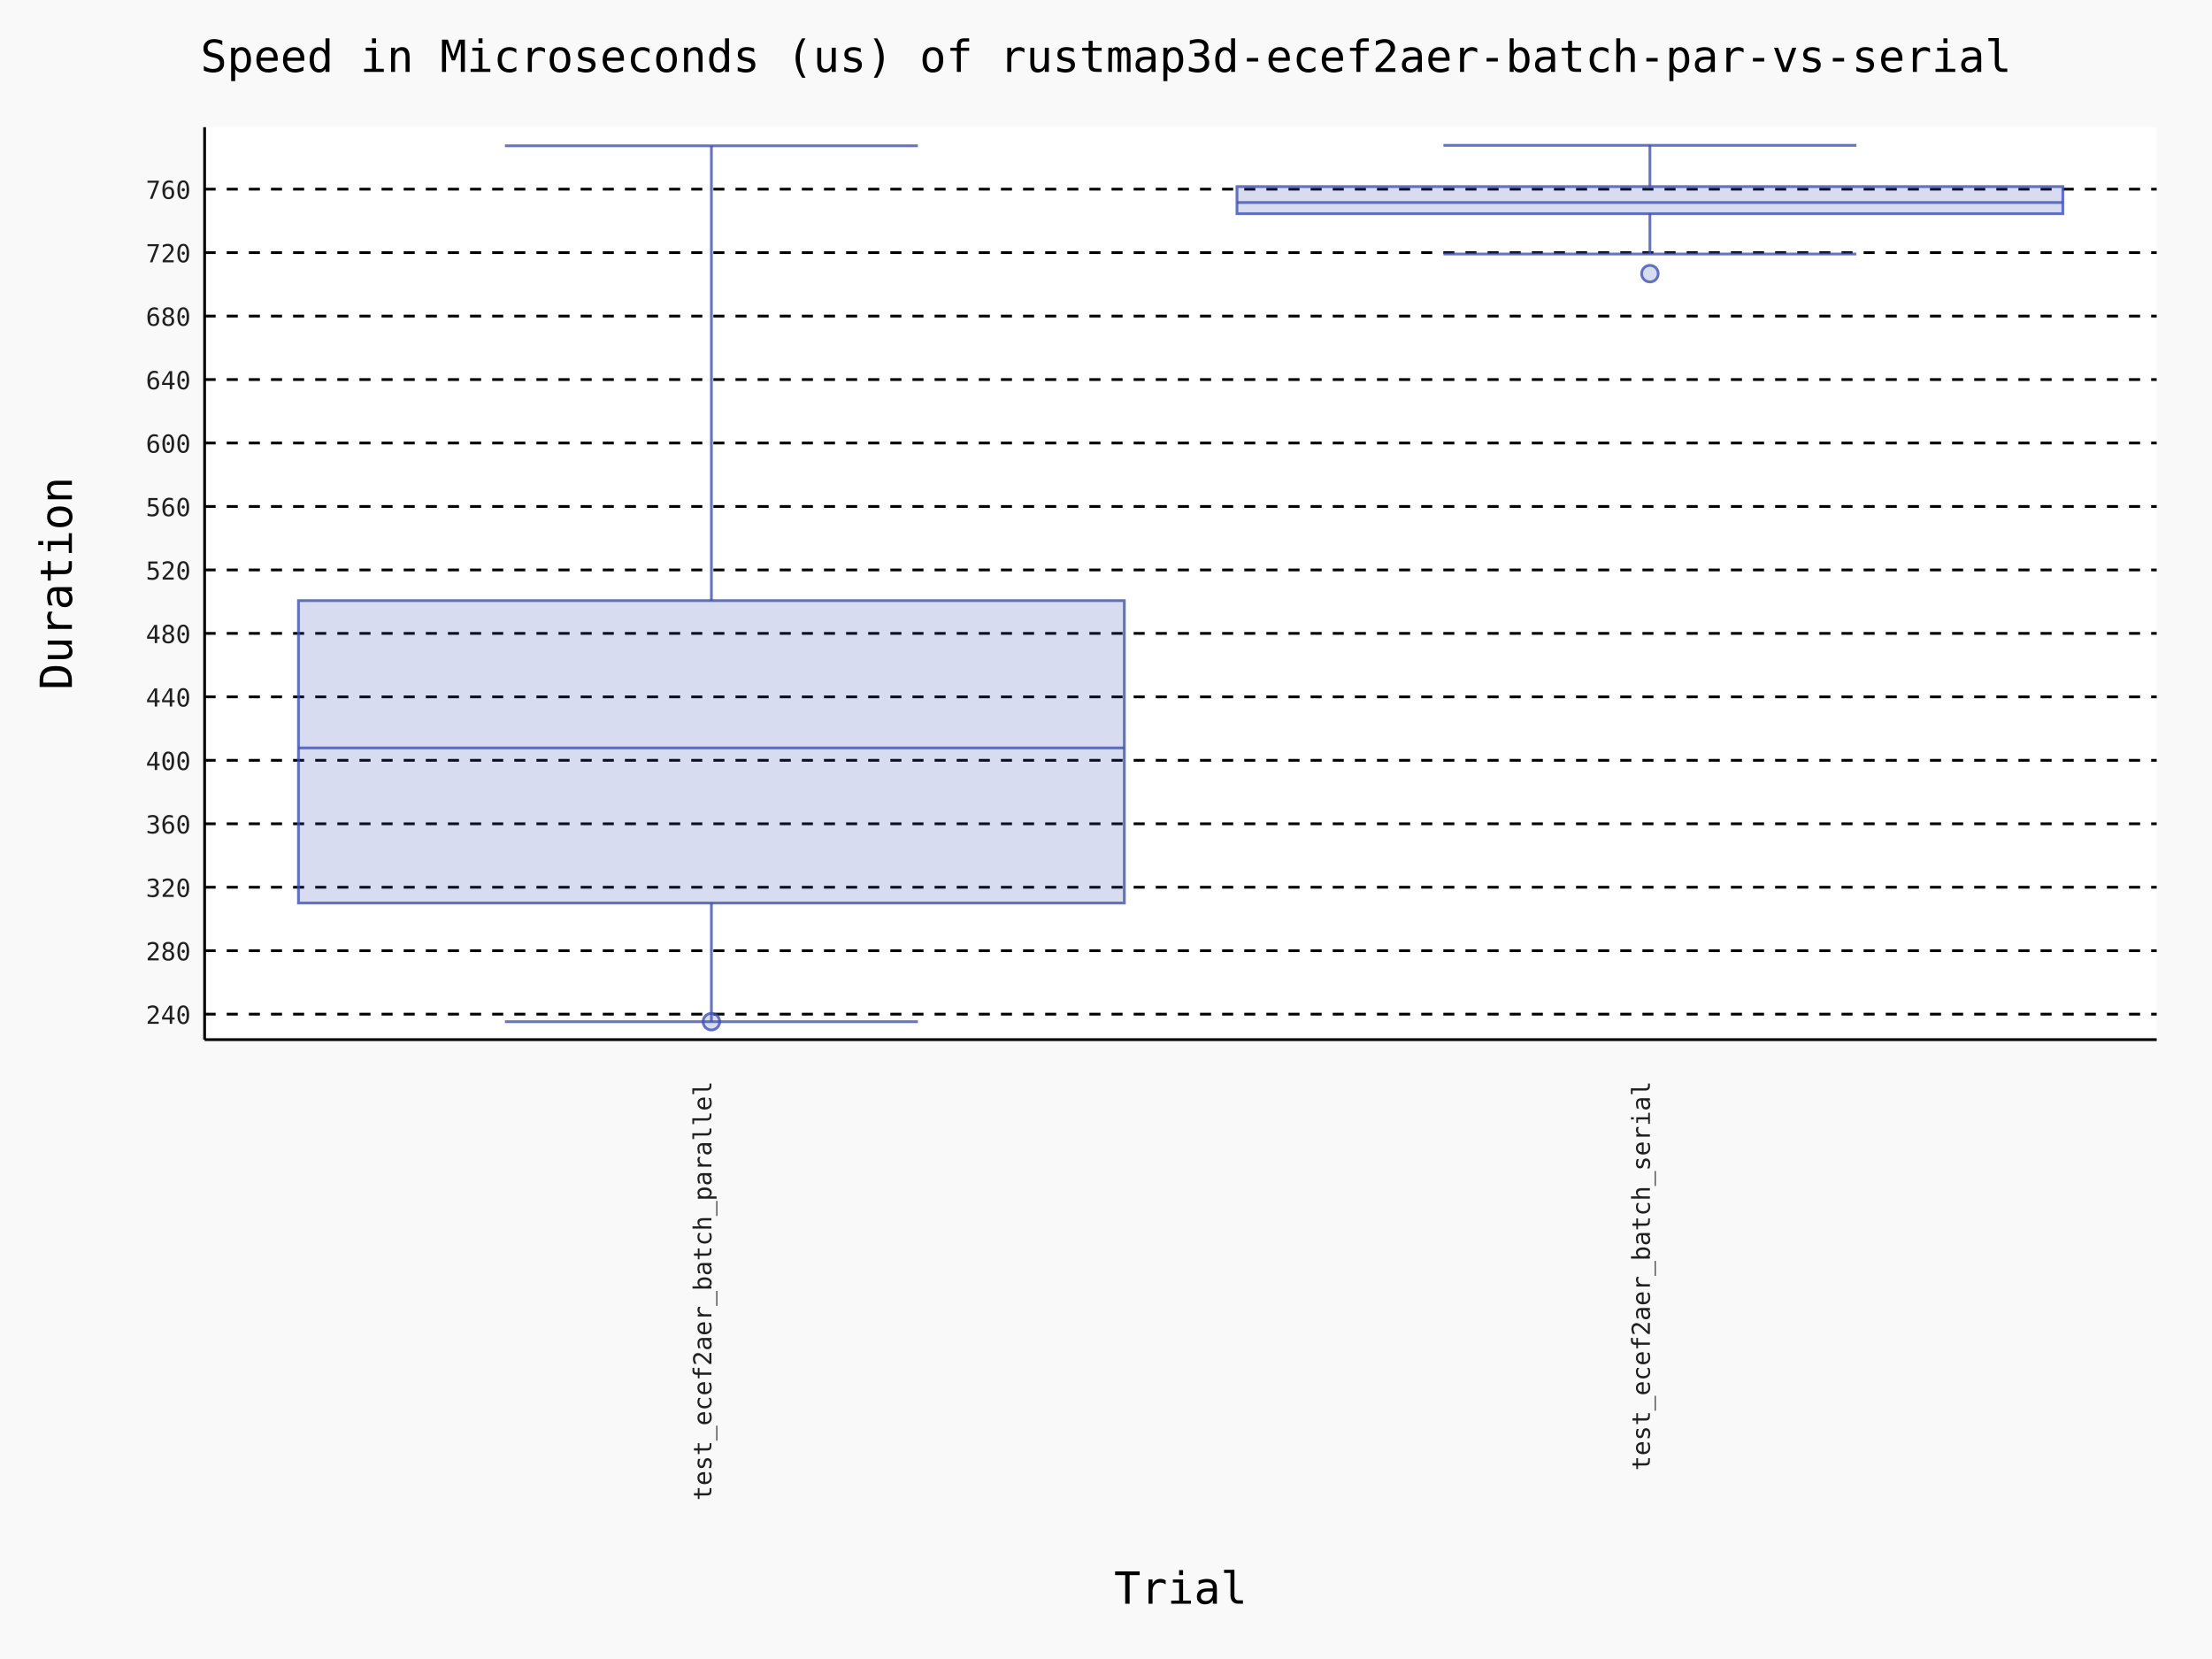
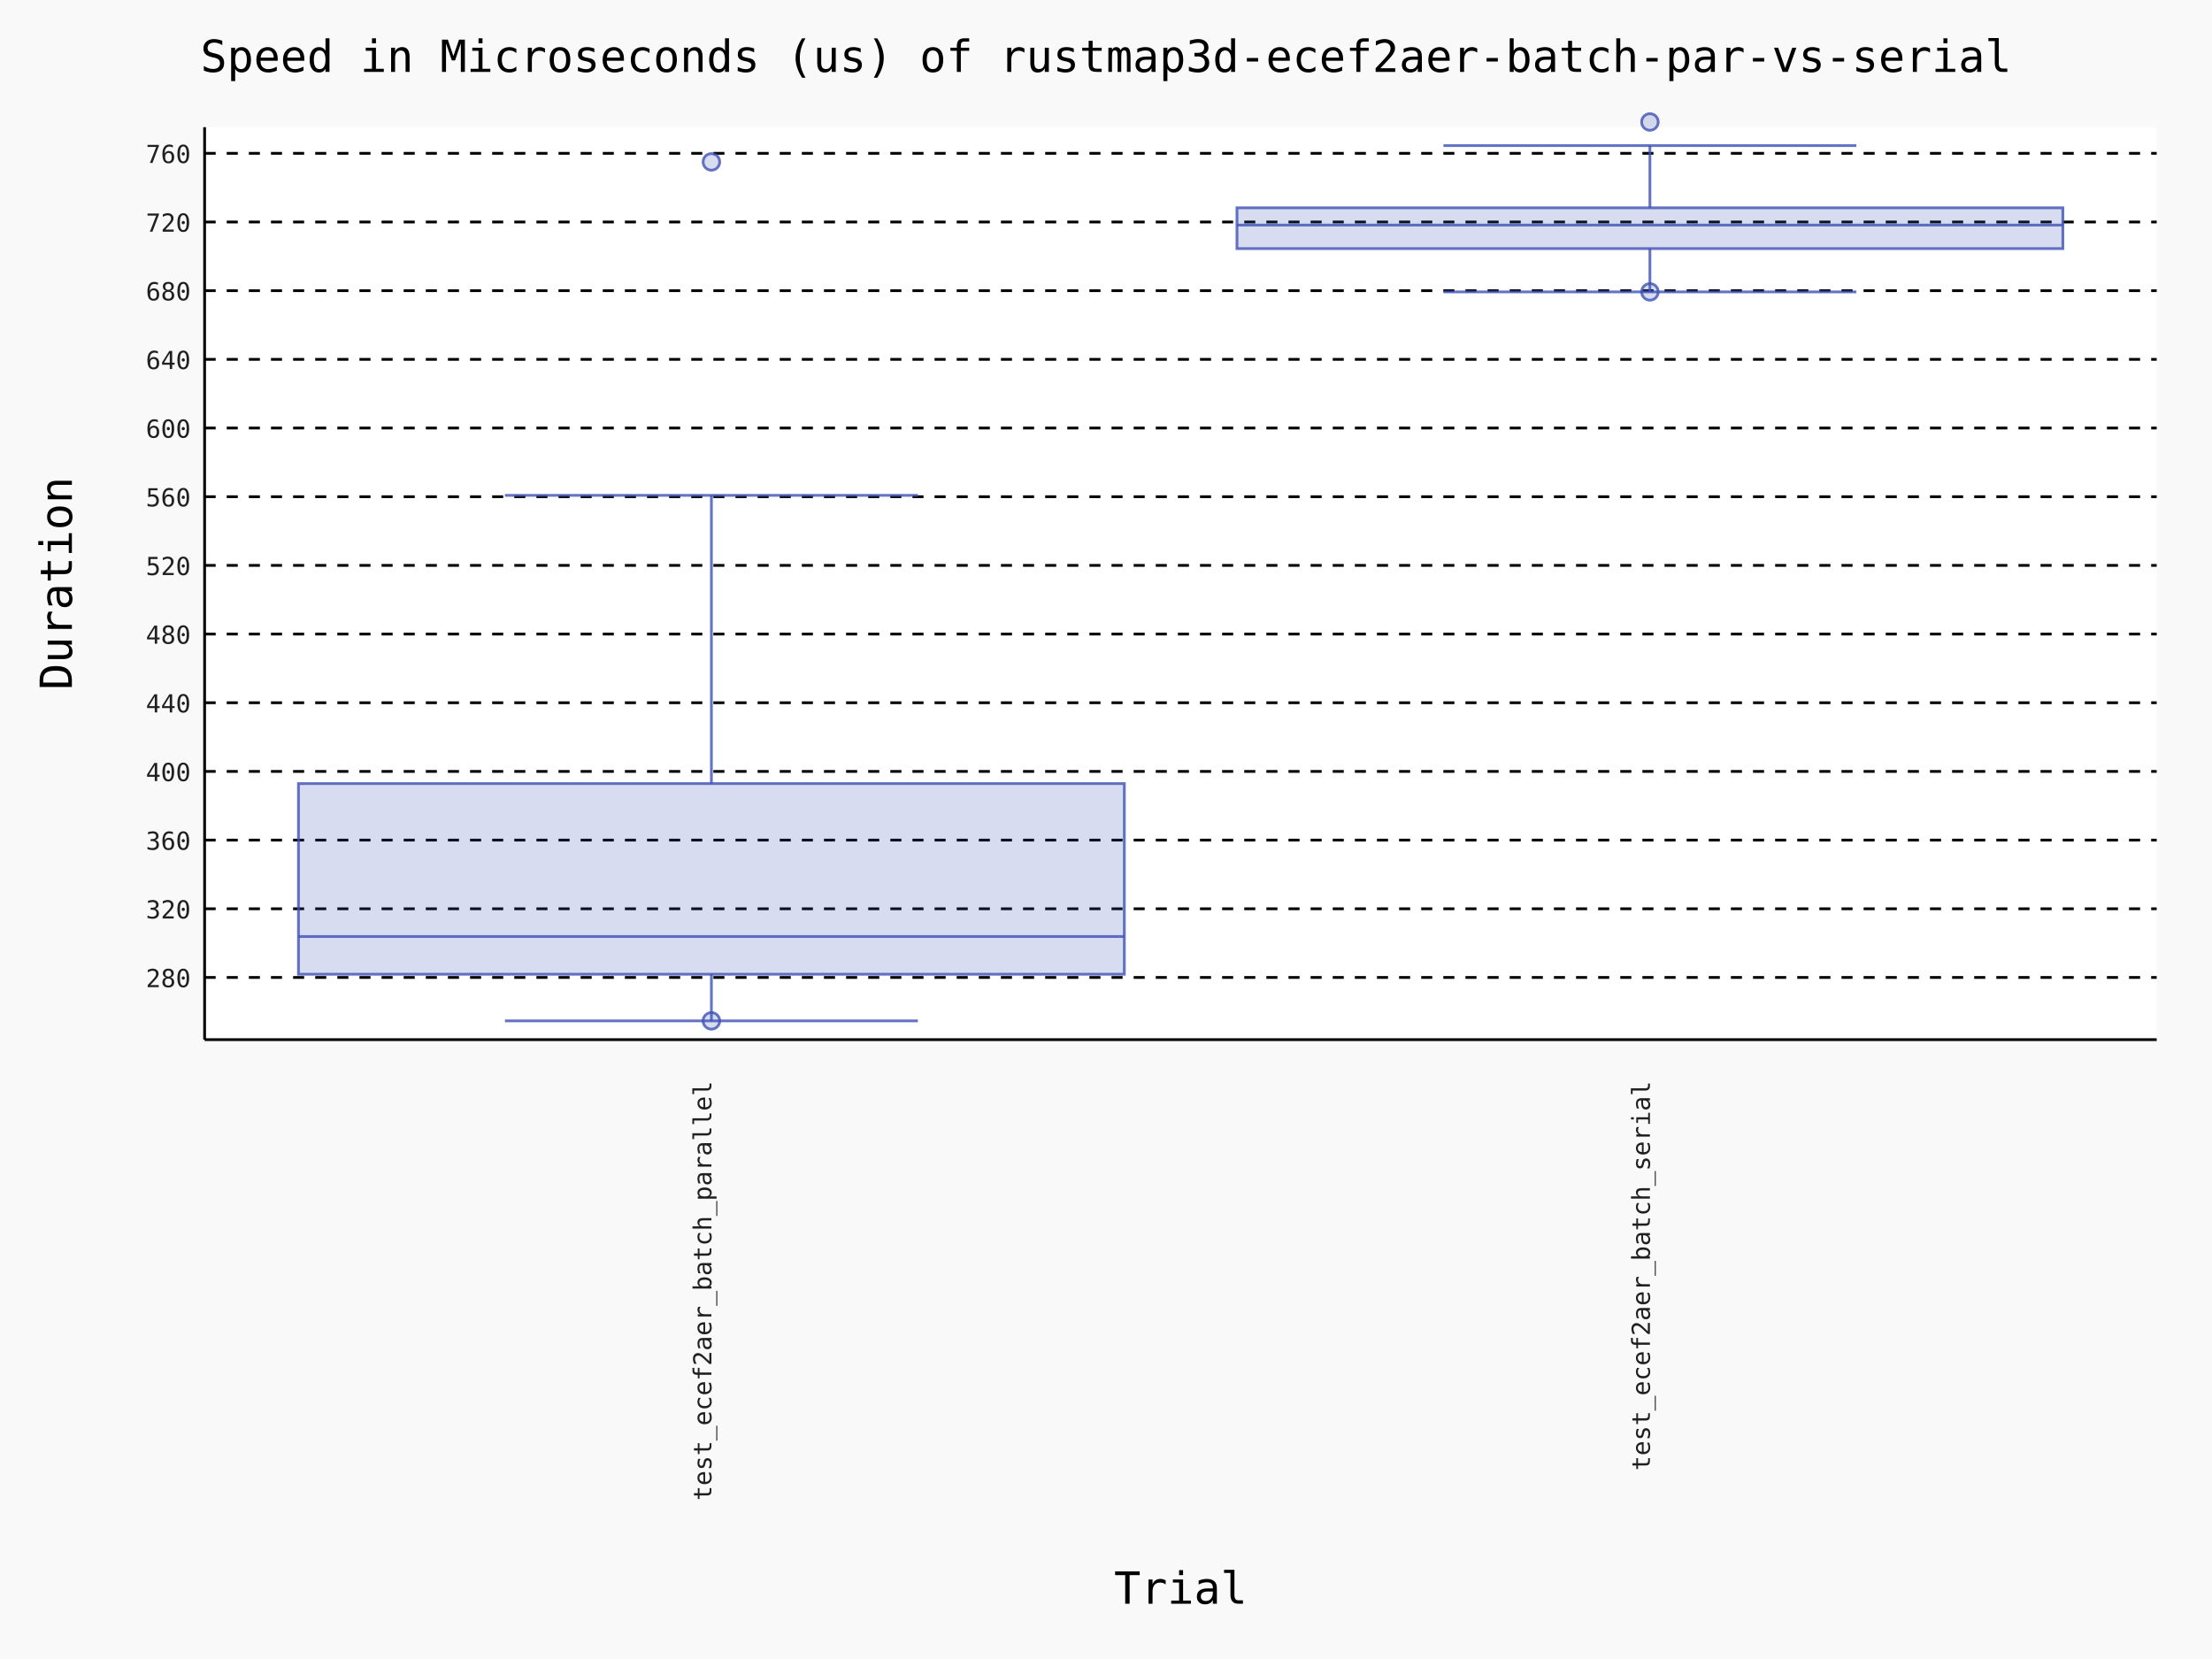
- <svg xmlns="http://www.w3.org/2000/svg" id="chart-6999f8c5-d77b-42a5-a068-ebb41fb4801e" class="pygal-chart" viewBox="0 0 800 600">
+ <svg xmlns="http://www.w3.org/2000/svg" id="chart-e2a1ff7e-f4e0-43fe-b6d4-e3ce24411378" class="pygal-chart" viewBox="0 0 800 600">
  <defs>
-     <style type="text/css">#chart-6999f8c5-d77b-42a5-a068-ebb41fb4801e{-webkit-user-select:none;-webkit-font-smoothing:antialiased;font-family:Consolas,"Deja Vu Sans Mono","Bitstream Vera Sans Mono","Courier New",monospace}#chart-6999f8c5-d77b-42a5-a068-ebb41fb4801e .title{font-family:Consolas,"Deja Vu Sans Mono","Bitstream Vera Sans Mono","Courier New",monospace;font-size:16px}#chart-6999f8c5-d77b-42a5-a068-ebb41fb4801e .legends .legend text{font-family:Consolas,"Deja Vu Sans Mono","Bitstream Vera Sans Mono","Courier New",monospace;font-size:14px}#chart-6999f8c5-d77b-42a5-a068-ebb41fb4801e .axis text{font-family:Consolas,"Deja Vu Sans Mono","Bitstream Vera Sans Mono","Courier New",monospace;font-size:10px}#chart-6999f8c5-d77b-42a5-a068-ebb41fb4801e .axis text.major{font-family:Consolas,"Deja Vu Sans Mono","Bitstream Vera Sans Mono","Courier New",monospace;font-size:10px}#chart-6999f8c5-d77b-42a5-a068-ebb41fb4801e .text-overlay text.value{font-family:Consolas,"Deja Vu Sans Mono","Bitstream Vera Sans Mono","Courier New",monospace;font-size:16px}#chart-6999f8c5-d77b-42a5-a068-ebb41fb4801e .text-overlay text.label{font-family:Consolas,"Deja Vu Sans Mono","Bitstream Vera Sans Mono","Courier New",monospace;font-size:10px}#chart-6999f8c5-d77b-42a5-a068-ebb41fb4801e .tooltip{font-family:Consolas,"Deja Vu Sans Mono","Bitstream Vera Sans Mono","Courier New",monospace;font-size:14px}#chart-6999f8c5-d77b-42a5-a068-ebb41fb4801e text.no_data{font-family:Consolas,"Deja Vu Sans Mono","Bitstream Vera Sans Mono","Courier New",monospace;font-size:64px}
- #chart-6999f8c5-d77b-42a5-a068-ebb41fb4801e{background-color:rgba(249,249,249,1)}#chart-6999f8c5-d77b-42a5-a068-ebb41fb4801e path,#chart-6999f8c5-d77b-42a5-a068-ebb41fb4801e line,#chart-6999f8c5-d77b-42a5-a068-ebb41fb4801e rect,#chart-6999f8c5-d77b-42a5-a068-ebb41fb4801e circle{-webkit-transition:150ms;-moz-transition:150ms;transition:150ms}#chart-6999f8c5-d77b-42a5-a068-ebb41fb4801e .graph &gt; .background{fill:rgba(249,249,249,1)}#chart-6999f8c5-d77b-42a5-a068-ebb41fb4801e .plot &gt; .background{fill:rgba(255,255,255,1)}#chart-6999f8c5-d77b-42a5-a068-ebb41fb4801e .graph{fill:rgba(0,0,0,.87)}#chart-6999f8c5-d77b-42a5-a068-ebb41fb4801e text.no_data{fill:rgba(0,0,0,1)}#chart-6999f8c5-d77b-42a5-a068-ebb41fb4801e .title{fill:rgba(0,0,0,1)}#chart-6999f8c5-d77b-42a5-a068-ebb41fb4801e .legends .legend text{fill:rgba(0,0,0,.87)}#chart-6999f8c5-d77b-42a5-a068-ebb41fb4801e .legends .legend:hover text{fill:rgba(0,0,0,1)}#chart-6999f8c5-d77b-42a5-a068-ebb41fb4801e .axis .line{stroke:rgba(0,0,0,1)}#chart-6999f8c5-d77b-42a5-a068-ebb41fb4801e .axis .guide.line{stroke:rgba(0,0,0,.54)}#chart-6999f8c5-d77b-42a5-a068-ebb41fb4801e .axis .major.line{stroke:rgba(0,0,0,.87)}#chart-6999f8c5-d77b-42a5-a068-ebb41fb4801e .axis text.major{fill:rgba(0,0,0,1)}#chart-6999f8c5-d77b-42a5-a068-ebb41fb4801e .axis.y .guides:hover .guide.line,#chart-6999f8c5-d77b-42a5-a068-ebb41fb4801e .line-graph .axis.x .guides:hover .guide.line,#chart-6999f8c5-d77b-42a5-a068-ebb41fb4801e .stackedline-graph .axis.x .guides:hover .guide.line,#chart-6999f8c5-d77b-42a5-a068-ebb41fb4801e .xy-graph .axis.x .guides:hover .guide.line{stroke:rgba(0,0,0,1)}#chart-6999f8c5-d77b-42a5-a068-ebb41fb4801e .axis .guides:hover text{fill:rgba(0,0,0,1)}#chart-6999f8c5-d77b-42a5-a068-ebb41fb4801e .reactive{fill-opacity:.7;stroke-opacity:.8;stroke-width:1}#chart-6999f8c5-d77b-42a5-a068-ebb41fb4801e .ci{stroke:rgba(0,0,0,.87)}#chart-6999f8c5-d77b-42a5-a068-ebb41fb4801e .reactive.active,#chart-6999f8c5-d77b-42a5-a068-ebb41fb4801e .active .reactive{fill-opacity:.8;stroke-opacity:.9;stroke-width:4}#chart-6999f8c5-d77b-42a5-a068-ebb41fb4801e .ci .reactive.active{stroke-width:1.5}#chart-6999f8c5-d77b-42a5-a068-ebb41fb4801e .series text{fill:rgba(0,0,0,1)}#chart-6999f8c5-d77b-42a5-a068-ebb41fb4801e .tooltip rect{fill:rgba(255,255,255,1);stroke:rgba(0,0,0,1);-webkit-transition:opacity 150ms;-moz-transition:opacity 150ms;transition:opacity 150ms}#chart-6999f8c5-d77b-42a5-a068-ebb41fb4801e .tooltip .label{fill:rgba(0,0,0,.87)}#chart-6999f8c5-d77b-42a5-a068-ebb41fb4801e .tooltip .label{fill:rgba(0,0,0,.87)}#chart-6999f8c5-d77b-42a5-a068-ebb41fb4801e .tooltip .legend{font-size:.8em;fill:rgba(0,0,0,.54)}#chart-6999f8c5-d77b-42a5-a068-ebb41fb4801e .tooltip .x_label{font-size:.6em;fill:rgba(0,0,0,1)}#chart-6999f8c5-d77b-42a5-a068-ebb41fb4801e .tooltip .xlink{font-size:.5em;text-decoration:underline}#chart-6999f8c5-d77b-42a5-a068-ebb41fb4801e .tooltip .value{font-size:1.5em}#chart-6999f8c5-d77b-42a5-a068-ebb41fb4801e .bound{font-size:.5em}#chart-6999f8c5-d77b-42a5-a068-ebb41fb4801e .max-value{font-size:.75em;fill:rgba(0,0,0,.54)}#chart-6999f8c5-d77b-42a5-a068-ebb41fb4801e .map-element{fill:rgba(255,255,255,1);stroke:rgba(0,0,0,.54) !important}#chart-6999f8c5-d77b-42a5-a068-ebb41fb4801e .map-element .reactive{fill-opacity:inherit;stroke-opacity:inherit}#chart-6999f8c5-d77b-42a5-a068-ebb41fb4801e .color-0,#chart-6999f8c5-d77b-42a5-a068-ebb41fb4801e .color-0 a:visited{stroke:#3F51B5;fill:#3F51B5}#chart-6999f8c5-d77b-42a5-a068-ebb41fb4801e .color-1,#chart-6999f8c5-d77b-42a5-a068-ebb41fb4801e .color-1 a:visited{stroke:#3F51B5;fill:#3F51B5}#chart-6999f8c5-d77b-42a5-a068-ebb41fb4801e .text-overlay .color-0 text{fill:black}#chart-6999f8c5-d77b-42a5-a068-ebb41fb4801e .text-overlay .color-1 text{fill:black}
- #chart-6999f8c5-d77b-42a5-a068-ebb41fb4801e text.no_data{text-anchor:middle}#chart-6999f8c5-d77b-42a5-a068-ebb41fb4801e .guide.line{fill:none}#chart-6999f8c5-d77b-42a5-a068-ebb41fb4801e .centered{text-anchor:middle}#chart-6999f8c5-d77b-42a5-a068-ebb41fb4801e .title{text-anchor:middle}#chart-6999f8c5-d77b-42a5-a068-ebb41fb4801e .legends .legend text{fill-opacity:1}#chart-6999f8c5-d77b-42a5-a068-ebb41fb4801e .axis.x text{text-anchor:middle}#chart-6999f8c5-d77b-42a5-a068-ebb41fb4801e .axis.x:not(.web) text[transform]{text-anchor:start}#chart-6999f8c5-d77b-42a5-a068-ebb41fb4801e .axis.x:not(.web) text[transform].backwards{text-anchor:end}#chart-6999f8c5-d77b-42a5-a068-ebb41fb4801e .axis.y text{text-anchor:end}#chart-6999f8c5-d77b-42a5-a068-ebb41fb4801e .axis.y text[transform].backwards{text-anchor:start}#chart-6999f8c5-d77b-42a5-a068-ebb41fb4801e .axis.y2 text{text-anchor:start}#chart-6999f8c5-d77b-42a5-a068-ebb41fb4801e .axis.y2 text[transform].backwards{text-anchor:end}#chart-6999f8c5-d77b-42a5-a068-ebb41fb4801e .axis .guide.line{stroke-dasharray:4,4;stroke:black}#chart-6999f8c5-d77b-42a5-a068-ebb41fb4801e .axis .major.guide.line{stroke-dasharray:6,6;stroke:black}#chart-6999f8c5-d77b-42a5-a068-ebb41fb4801e .horizontal .axis.y .guide.line,#chart-6999f8c5-d77b-42a5-a068-ebb41fb4801e .horizontal .axis.y2 .guide.line,#chart-6999f8c5-d77b-42a5-a068-ebb41fb4801e .vertical .axis.x .guide.line{opacity:0}#chart-6999f8c5-d77b-42a5-a068-ebb41fb4801e .horizontal .axis.always_show .guide.line,#chart-6999f8c5-d77b-42a5-a068-ebb41fb4801e .vertical .axis.always_show .guide.line{opacity:1 !important}#chart-6999f8c5-d77b-42a5-a068-ebb41fb4801e .axis.y .guides:hover .guide.line,#chart-6999f8c5-d77b-42a5-a068-ebb41fb4801e .axis.y2 .guides:hover .guide.line,#chart-6999f8c5-d77b-42a5-a068-ebb41fb4801e .axis.x .guides:hover .guide.line{opacity:1}#chart-6999f8c5-d77b-42a5-a068-ebb41fb4801e .axis .guides:hover text{opacity:1}#chart-6999f8c5-d77b-42a5-a068-ebb41fb4801e .nofill{fill:none}#chart-6999f8c5-d77b-42a5-a068-ebb41fb4801e .subtle-fill{fill-opacity:.2}#chart-6999f8c5-d77b-42a5-a068-ebb41fb4801e .dot{stroke-width:1px;fill-opacity:1;stroke-opacity:1}#chart-6999f8c5-d77b-42a5-a068-ebb41fb4801e .dot.active{stroke-width:5px}#chart-6999f8c5-d77b-42a5-a068-ebb41fb4801e .dot.negative{fill:transparent}#chart-6999f8c5-d77b-42a5-a068-ebb41fb4801e text,#chart-6999f8c5-d77b-42a5-a068-ebb41fb4801e tspan{stroke:none !important}#chart-6999f8c5-d77b-42a5-a068-ebb41fb4801e .series text.active{opacity:1}#chart-6999f8c5-d77b-42a5-a068-ebb41fb4801e .tooltip rect{fill-opacity:.95;stroke-width:.5}#chart-6999f8c5-d77b-42a5-a068-ebb41fb4801e .tooltip text{fill-opacity:1}#chart-6999f8c5-d77b-42a5-a068-ebb41fb4801e .showable{visibility:hidden}#chart-6999f8c5-d77b-42a5-a068-ebb41fb4801e .showable.shown{visibility:visible}#chart-6999f8c5-d77b-42a5-a068-ebb41fb4801e .gauge-background{fill:rgba(229,229,229,1);stroke:none}#chart-6999f8c5-d77b-42a5-a068-ebb41fb4801e .bg-lines{stroke:rgba(249,249,249,1);stroke-width:2px}
+     <style type="text/css">#chart-e2a1ff7e-f4e0-43fe-b6d4-e3ce24411378{-webkit-user-select:none;-webkit-font-smoothing:antialiased;font-family:Consolas,"Deja Vu Sans Mono","Bitstream Vera Sans Mono","Courier New",monospace}#chart-e2a1ff7e-f4e0-43fe-b6d4-e3ce24411378 .title{font-family:Consolas,"Deja Vu Sans Mono","Bitstream Vera Sans Mono","Courier New",monospace;font-size:16px}#chart-e2a1ff7e-f4e0-43fe-b6d4-e3ce24411378 .legends .legend text{font-family:Consolas,"Deja Vu Sans Mono","Bitstream Vera Sans Mono","Courier New",monospace;font-size:14px}#chart-e2a1ff7e-f4e0-43fe-b6d4-e3ce24411378 .axis text{font-family:Consolas,"Deja Vu Sans Mono","Bitstream Vera Sans Mono","Courier New",monospace;font-size:10px}#chart-e2a1ff7e-f4e0-43fe-b6d4-e3ce24411378 .axis text.major{font-family:Consolas,"Deja Vu Sans Mono","Bitstream Vera Sans Mono","Courier New",monospace;font-size:10px}#chart-e2a1ff7e-f4e0-43fe-b6d4-e3ce24411378 .text-overlay text.value{font-family:Consolas,"Deja Vu Sans Mono","Bitstream Vera Sans Mono","Courier New",monospace;font-size:16px}#chart-e2a1ff7e-f4e0-43fe-b6d4-e3ce24411378 .text-overlay text.label{font-family:Consolas,"Deja Vu Sans Mono","Bitstream Vera Sans Mono","Courier New",monospace;font-size:10px}#chart-e2a1ff7e-f4e0-43fe-b6d4-e3ce24411378 .tooltip{font-family:Consolas,"Deja Vu Sans Mono","Bitstream Vera Sans Mono","Courier New",monospace;font-size:14px}#chart-e2a1ff7e-f4e0-43fe-b6d4-e3ce24411378 text.no_data{font-family:Consolas,"Deja Vu Sans Mono","Bitstream Vera Sans Mono","Courier New",monospace;font-size:64px}
+ #chart-e2a1ff7e-f4e0-43fe-b6d4-e3ce24411378{background-color:rgba(249,249,249,1)}#chart-e2a1ff7e-f4e0-43fe-b6d4-e3ce24411378 path,#chart-e2a1ff7e-f4e0-43fe-b6d4-e3ce24411378 line,#chart-e2a1ff7e-f4e0-43fe-b6d4-e3ce24411378 rect,#chart-e2a1ff7e-f4e0-43fe-b6d4-e3ce24411378 circle{-webkit-transition:150ms;-moz-transition:150ms;transition:150ms}#chart-e2a1ff7e-f4e0-43fe-b6d4-e3ce24411378 .graph &gt; .background{fill:rgba(249,249,249,1)}#chart-e2a1ff7e-f4e0-43fe-b6d4-e3ce24411378 .plot &gt; .background{fill:rgba(255,255,255,1)}#chart-e2a1ff7e-f4e0-43fe-b6d4-e3ce24411378 .graph{fill:rgba(0,0,0,.87)}#chart-e2a1ff7e-f4e0-43fe-b6d4-e3ce24411378 text.no_data{fill:rgba(0,0,0,1)}#chart-e2a1ff7e-f4e0-43fe-b6d4-e3ce24411378 .title{fill:rgba(0,0,0,1)}#chart-e2a1ff7e-f4e0-43fe-b6d4-e3ce24411378 .legends .legend text{fill:rgba(0,0,0,.87)}#chart-e2a1ff7e-f4e0-43fe-b6d4-e3ce24411378 .legends .legend:hover text{fill:rgba(0,0,0,1)}#chart-e2a1ff7e-f4e0-43fe-b6d4-e3ce24411378 .axis .line{stroke:rgba(0,0,0,1)}#chart-e2a1ff7e-f4e0-43fe-b6d4-e3ce24411378 .axis .guide.line{stroke:rgba(0,0,0,.54)}#chart-e2a1ff7e-f4e0-43fe-b6d4-e3ce24411378 .axis .major.line{stroke:rgba(0,0,0,.87)}#chart-e2a1ff7e-f4e0-43fe-b6d4-e3ce24411378 .axis text.major{fill:rgba(0,0,0,1)}#chart-e2a1ff7e-f4e0-43fe-b6d4-e3ce24411378 .axis.y .guides:hover .guide.line,#chart-e2a1ff7e-f4e0-43fe-b6d4-e3ce24411378 .line-graph .axis.x .guides:hover .guide.line,#chart-e2a1ff7e-f4e0-43fe-b6d4-e3ce24411378 .stackedline-graph .axis.x .guides:hover .guide.line,#chart-e2a1ff7e-f4e0-43fe-b6d4-e3ce24411378 .xy-graph .axis.x .guides:hover .guide.line{stroke:rgba(0,0,0,1)}#chart-e2a1ff7e-f4e0-43fe-b6d4-e3ce24411378 .axis .guides:hover text{fill:rgba(0,0,0,1)}#chart-e2a1ff7e-f4e0-43fe-b6d4-e3ce24411378 .reactive{fill-opacity:.7;stroke-opacity:.8;stroke-width:1}#chart-e2a1ff7e-f4e0-43fe-b6d4-e3ce24411378 .ci{stroke:rgba(0,0,0,.87)}#chart-e2a1ff7e-f4e0-43fe-b6d4-e3ce24411378 .reactive.active,#chart-e2a1ff7e-f4e0-43fe-b6d4-e3ce24411378 .active .reactive{fill-opacity:.8;stroke-opacity:.9;stroke-width:4}#chart-e2a1ff7e-f4e0-43fe-b6d4-e3ce24411378 .ci .reactive.active{stroke-width:1.5}#chart-e2a1ff7e-f4e0-43fe-b6d4-e3ce24411378 .series text{fill:rgba(0,0,0,1)}#chart-e2a1ff7e-f4e0-43fe-b6d4-e3ce24411378 .tooltip rect{fill:rgba(255,255,255,1);stroke:rgba(0,0,0,1);-webkit-transition:opacity 150ms;-moz-transition:opacity 150ms;transition:opacity 150ms}#chart-e2a1ff7e-f4e0-43fe-b6d4-e3ce24411378 .tooltip .label{fill:rgba(0,0,0,.87)}#chart-e2a1ff7e-f4e0-43fe-b6d4-e3ce24411378 .tooltip .label{fill:rgba(0,0,0,.87)}#chart-e2a1ff7e-f4e0-43fe-b6d4-e3ce24411378 .tooltip .legend{font-size:.8em;fill:rgba(0,0,0,.54)}#chart-e2a1ff7e-f4e0-43fe-b6d4-e3ce24411378 .tooltip .x_label{font-size:.6em;fill:rgba(0,0,0,1)}#chart-e2a1ff7e-f4e0-43fe-b6d4-e3ce24411378 .tooltip .xlink{font-size:.5em;text-decoration:underline}#chart-e2a1ff7e-f4e0-43fe-b6d4-e3ce24411378 .tooltip .value{font-size:1.5em}#chart-e2a1ff7e-f4e0-43fe-b6d4-e3ce24411378 .bound{font-size:.5em}#chart-e2a1ff7e-f4e0-43fe-b6d4-e3ce24411378 .max-value{font-size:.75em;fill:rgba(0,0,0,.54)}#chart-e2a1ff7e-f4e0-43fe-b6d4-e3ce24411378 .map-element{fill:rgba(255,255,255,1);stroke:rgba(0,0,0,.54) !important}#chart-e2a1ff7e-f4e0-43fe-b6d4-e3ce24411378 .map-element .reactive{fill-opacity:inherit;stroke-opacity:inherit}#chart-e2a1ff7e-f4e0-43fe-b6d4-e3ce24411378 .color-0,#chart-e2a1ff7e-f4e0-43fe-b6d4-e3ce24411378 .color-0 a:visited{stroke:#3F51B5;fill:#3F51B5}#chart-e2a1ff7e-f4e0-43fe-b6d4-e3ce24411378 .color-1,#chart-e2a1ff7e-f4e0-43fe-b6d4-e3ce24411378 .color-1 a:visited{stroke:#3F51B5;fill:#3F51B5}#chart-e2a1ff7e-f4e0-43fe-b6d4-e3ce24411378 .text-overlay .color-0 text{fill:black}#chart-e2a1ff7e-f4e0-43fe-b6d4-e3ce24411378 .text-overlay .color-1 text{fill:black}
+ #chart-e2a1ff7e-f4e0-43fe-b6d4-e3ce24411378 text.no_data{text-anchor:middle}#chart-e2a1ff7e-f4e0-43fe-b6d4-e3ce24411378 .guide.line{fill:none}#chart-e2a1ff7e-f4e0-43fe-b6d4-e3ce24411378 .centered{text-anchor:middle}#chart-e2a1ff7e-f4e0-43fe-b6d4-e3ce24411378 .title{text-anchor:middle}#chart-e2a1ff7e-f4e0-43fe-b6d4-e3ce24411378 .legends .legend text{fill-opacity:1}#chart-e2a1ff7e-f4e0-43fe-b6d4-e3ce24411378 .axis.x text{text-anchor:middle}#chart-e2a1ff7e-f4e0-43fe-b6d4-e3ce24411378 .axis.x:not(.web) text[transform]{text-anchor:start}#chart-e2a1ff7e-f4e0-43fe-b6d4-e3ce24411378 .axis.x:not(.web) text[transform].backwards{text-anchor:end}#chart-e2a1ff7e-f4e0-43fe-b6d4-e3ce24411378 .axis.y text{text-anchor:end}#chart-e2a1ff7e-f4e0-43fe-b6d4-e3ce24411378 .axis.y text[transform].backwards{text-anchor:start}#chart-e2a1ff7e-f4e0-43fe-b6d4-e3ce24411378 .axis.y2 text{text-anchor:start}#chart-e2a1ff7e-f4e0-43fe-b6d4-e3ce24411378 .axis.y2 text[transform].backwards{text-anchor:end}#chart-e2a1ff7e-f4e0-43fe-b6d4-e3ce24411378 .axis .guide.line{stroke-dasharray:4,4;stroke:black}#chart-e2a1ff7e-f4e0-43fe-b6d4-e3ce24411378 .axis .major.guide.line{stroke-dasharray:6,6;stroke:black}#chart-e2a1ff7e-f4e0-43fe-b6d4-e3ce24411378 .horizontal .axis.y .guide.line,#chart-e2a1ff7e-f4e0-43fe-b6d4-e3ce24411378 .horizontal .axis.y2 .guide.line,#chart-e2a1ff7e-f4e0-43fe-b6d4-e3ce24411378 .vertical .axis.x .guide.line{opacity:0}#chart-e2a1ff7e-f4e0-43fe-b6d4-e3ce24411378 .horizontal .axis.always_show .guide.line,#chart-e2a1ff7e-f4e0-43fe-b6d4-e3ce24411378 .vertical .axis.always_show .guide.line{opacity:1 !important}#chart-e2a1ff7e-f4e0-43fe-b6d4-e3ce24411378 .axis.y .guides:hover .guide.line,#chart-e2a1ff7e-f4e0-43fe-b6d4-e3ce24411378 .axis.y2 .guides:hover .guide.line,#chart-e2a1ff7e-f4e0-43fe-b6d4-e3ce24411378 .axis.x .guides:hover .guide.line{opacity:1}#chart-e2a1ff7e-f4e0-43fe-b6d4-e3ce24411378 .axis .guides:hover text{opacity:1}#chart-e2a1ff7e-f4e0-43fe-b6d4-e3ce24411378 .nofill{fill:none}#chart-e2a1ff7e-f4e0-43fe-b6d4-e3ce24411378 .subtle-fill{fill-opacity:.2}#chart-e2a1ff7e-f4e0-43fe-b6d4-e3ce24411378 .dot{stroke-width:1px;fill-opacity:1;stroke-opacity:1}#chart-e2a1ff7e-f4e0-43fe-b6d4-e3ce24411378 .dot.active{stroke-width:5px}#chart-e2a1ff7e-f4e0-43fe-b6d4-e3ce24411378 .dot.negative{fill:transparent}#chart-e2a1ff7e-f4e0-43fe-b6d4-e3ce24411378 text,#chart-e2a1ff7e-f4e0-43fe-b6d4-e3ce24411378 tspan{stroke:none !important}#chart-e2a1ff7e-f4e0-43fe-b6d4-e3ce24411378 .series text.active{opacity:1}#chart-e2a1ff7e-f4e0-43fe-b6d4-e3ce24411378 .tooltip rect{fill-opacity:.95;stroke-width:.5}#chart-e2a1ff7e-f4e0-43fe-b6d4-e3ce24411378 .tooltip text{fill-opacity:1}#chart-e2a1ff7e-f4e0-43fe-b6d4-e3ce24411378 .showable{visibility:hidden}#chart-e2a1ff7e-f4e0-43fe-b6d4-e3ce24411378 .showable.shown{visibility:visible}#chart-e2a1ff7e-f4e0-43fe-b6d4-e3ce24411378 .gauge-background{fill:rgba(229,229,229,1);stroke:none}#chart-e2a1ff7e-f4e0-43fe-b6d4-e3ce24411378 .bg-lines{stroke:rgba(249,249,249,1);stroke-width:2px}
.tooltip .value{font-size:1em !important}.axis text{font-size:9px !important}</style>
  </defs>
  <g class="graph custombox-graph vertical">
    <rect x="0" y="0" width="800" height="600" class="background" />
    <g transform="translate(74, 46)" class="plot">
      <rect x="0" y="0" width="706.0" height="330.0" class="background" />
      <g class="axis y always_show">
        <path d="M0 330 h706" class="line" />
        <g class="guides">
-           <path d="M0 320.785 h706" class="guide line" />
-           <text x="-5" y="324.285" class="">240</text>
+           <path d="M0 307.509 h706" class="guide line" />
+           <text x="-5" y="311.009" class="">280</text>
        </g>
        <g class="guides">
-           <path d="M0 297.833 h706" class="guide line" />
-           <text x="-5" y="301.333" class="">280</text>
+           <path d="M0 282.671 h706" class="guide line" />
+           <text x="-5" y="286.171" class="">320</text>
        </g>
        <g class="guides">
-           <path d="M0 274.881 h706" class="guide line" />
-           <text x="-5" y="278.381" class="">320</text>
+           <path d="M0 257.833 h706" class="guide line" />
+           <text x="-5" y="261.333" class="">360</text>
        </g>
        <g class="guides">
-           <path d="M0 251.93 h706" class="guide line" />
-           <text x="-5" y="255.43" class="">360</text>
+           <path d="M0 232.995 h706" class="guide line" />
+           <text x="-5" y="236.495" class="">400</text>
        </g>
        <g class="guides">
-           <path d="M0 228.978 h706" class="guide line" />
-           <text x="-5" y="232.478" class="">400</text>
+           <path d="M0 208.156 h706" class="guide line" />
+           <text x="-5" y="211.656" class="">440</text>
        </g>
        <g class="guides">
-           <path d="M0 206.026 h706" class="guide line" />
-           <text x="-5" y="209.526" class="">440</text>
+           <path d="M0 183.318 h706" class="guide line" />
+           <text x="-5" y="186.818" class="">480</text>
        </g>
        <g class="guides">
-           <path d="M0 183.074 h706" class="guide line" />
-           <text x="-5" y="186.574" class="">480</text>
+           <path d="M0 158.48 h706" class="guide line" />
+           <text x="-5" y="161.98" class="">520</text>
        </g>
        <g class="guides">
-           <path d="M0 160.123 h706" class="guide line" />
-           <text x="-5" y="163.623" class="">520</text>
+           <path d="M0 133.642 h706" class="guide line" />
+           <text x="-5" y="137.142" class="">560</text>
        </g>
        <g class="guides">
-           <path d="M0 137.171 h706" class="guide line" />
-           <text x="-5" y="140.671" class="">560</text>
+           <path d="M0 108.804 h706" class="guide line" />
+           <text x="-5" y="112.304" class="">600</text>
        </g>
        <g class="guides">
-           <path d="M0 114.219 h706" class="guide line" />
-           <text x="-5" y="117.719" class="">600</text>
+           <path d="M0 83.965 h706" class="guide line" />
+           <text x="-5" y="87.465" class="">640</text>
        </g>
        <g class="guides">
-           <path d="M0 91.268 h706" class="guide line" />
-           <text x="-5" y="94.768" class="">640</text>
+           <path d="M0 59.127 h706" class="guide line" />
+           <text x="-5" y="62.627" class="">680</text>
        </g>
        <g class="guides">
-           <path d="M0 68.316 h706" class="guide line" />
-           <text x="-5" y="71.816" class="">680</text>
+           <path d="M0 34.289 h706" class="guide line" />
+           <text x="-5" y="37.789" class="">720</text>
        </g>
        <g class="guides">
-           <path d="M0 45.364 h706" class="guide line" />
-           <text x="-5" y="48.864" class="">720</text>
-         </g>
-         <g class="guides">
-           <path d="M0 22.412 h706" class="guide line" />
-           <text x="-5" y="25.912" class="">760</text>
+           <path d="M0 9.451 h706" class="guide line" />
+           <text x="-5" y="12.951" class="">760</text>
        </g>
      </g>
      <g class="axis x">
        <path d="M0 0 v330" class="line" />
        <g class="guides">
          <path d="M183.288 0 v330" class="guide line" />
          <text x="183.288" y="345.0" class="backwards" transform="rotate(270 183.2885 345)">test_ecef2aer_batch_parallel</text>
        </g>
        <g class="guides">
          <path d="M522.712 0 v330" class="guide line" />
          <text x="522.712" y="345.0" class="backwards" transform="rotate(270 522.7115 345)">test_ecef2aer_batch_serial</text>
        </g>
      </g>
      <g class="series serie-0 color-0">
        <g class="boxes">
          <g class="box">
-             <path stroke-width="3" d="M108.615 323.51 L257.962 323.51" class="reactive tooltip-trigger" />
-             <path stroke-width="3" d="M33.942 224.495 L332.635 224.495" class="reactive tooltip-trigger" />
-             <path stroke-width="3" d="M108.615 6.729 L257.962 6.729" class="reactive tooltip-trigger" />
-             <path stroke-width="2" d="M183.288 323.51 L183.288 280.595" class="reactive tooltip-trigger" />
-             <path stroke-width="2" d="M183.288 6.729 L183.288 171.216" class="reactive tooltip-trigger" />
-             <rect x="33.942" y="171.216" height="109.379" width="298.692" class="subtle-fill reactive tooltip-trigger" />
-             <circle cx="183.288" cy="323.51" r="3" class="subtle-fill reactive tooltip-trigger" />
-             <circle cx="183.288" cy="-527.831" r="3" class="subtle-fill reactive tooltip-trigger" />
+             <path stroke-width="3" d="M108.615 323.214 L257.962 323.214" class="reactive tooltip-trigger" />
+             <path stroke-width="3" d="M33.942 292.71 L332.635 292.71" class="reactive tooltip-trigger" />
+             <path stroke-width="3" d="M108.615 133.151 L257.962 133.151" class="reactive tooltip-trigger" />
+             <path stroke-width="2" d="M183.288 323.214 L183.288 306.345" class="reactive tooltip-trigger" />
+             <path stroke-width="2" d="M183.288 133.151 L183.288 237.393" class="reactive tooltip-trigger" />
+             <rect x="33.942" y="237.393" height="68.952" width="298.692" class="subtle-fill reactive tooltip-trigger" />
+             <circle cx="183.288" cy="323.214" r="3" class="subtle-fill reactive tooltip-trigger" />
+             <circle cx="183.288" cy="12.556" r="3" class="subtle-fill reactive tooltip-trigger" />
          </g>
        </g>
      </g>
      <g class="series serie-1 color-1">
        <g class="boxes">
          <g class="box">
-             <path stroke-width="3" d="M448.038 45.866 L597.385 45.866" class="reactive tooltip-trigger" />
-             <path stroke-width="3" d="M373.365 27.242 L672.058 27.242" class="reactive tooltip-trigger" />
-             <path stroke-width="3" d="M448.038 6.561 L597.385 6.561" class="reactive tooltip-trigger" />
-             <path stroke-width="2" d="M522.712 45.866 L522.712 31.282" class="reactive tooltip-trigger" />
-             <path stroke-width="2" d="M522.712 6.561 L522.712 21.48" class="reactive tooltip-trigger" />
-             <rect x="373.365" y="21.48" height="9.802" width="298.692" class="subtle-fill reactive tooltip-trigger" />
-             <circle cx="522.712" cy="52.967" r="3" class="subtle-fill reactive tooltip-trigger" />
-             <circle cx="522.712" cy="-622.46" r="3" class="subtle-fill reactive tooltip-trigger" />
+             <path stroke-width="3" d="M448.038 59.567 L597.385 59.567" class="reactive tooltip-trigger" />
+             <path stroke-width="3" d="M373.365 35.402 L672.058 35.402" class="reactive tooltip-trigger" />
+             <path stroke-width="3" d="M448.038 6.657 L597.385 6.657" class="reactive tooltip-trigger" />
+             <path stroke-width="2" d="M522.712 59.567 L522.712 43.908" class="reactive tooltip-trigger" />
+             <path stroke-width="2" d="M522.712 6.657 L522.712 29.16" class="reactive tooltip-trigger" />
+             <rect x="373.365" y="29.16" height="14.747" width="298.692" class="subtle-fill reactive tooltip-trigger" />
+             <circle cx="522.712" cy="59.567" r="3" class="subtle-fill reactive tooltip-trigger" />
+             <circle cx="522.712" cy="-1.881" r="3" class="subtle-fill reactive tooltip-trigger" />
          </g>
        </g>
      </g>
    </g>
    <g class="titles">
      <text x="400.0" y="26" class="title plot_title">Speed in Microseconds (us) of rustmap3d-ecef2aer-batch-par-vs-serial</text>
      <text x="427.0" y="580.0" class="title">Trial</text>
      <text x="0" y="237.0" class="title" transform="rotate(-90 0 211)">Duration</text>
    </g>
    <g transform="translate(74, 46)" class="plot overlay">
      <g class="series serie-0 color-0" />
      <g class="series serie-1 color-1" />
    </g>
    <g transform="translate(74, 46)" class="plot text-overlay">
      <g class="series serie-0 color-0" />
      <g class="series serie-1 color-1" />
    </g>
    <g transform="translate(74, 46)" class="plot tooltip-overlay">
      <g transform="translate(0 0)" style="opacity: 0" class="tooltip">
        <rect rx="0" ry="0" width="0" height="0" class="tooltip-box" />
        <g class="text" />
      </g>
    </g>
  </g>
</svg>
